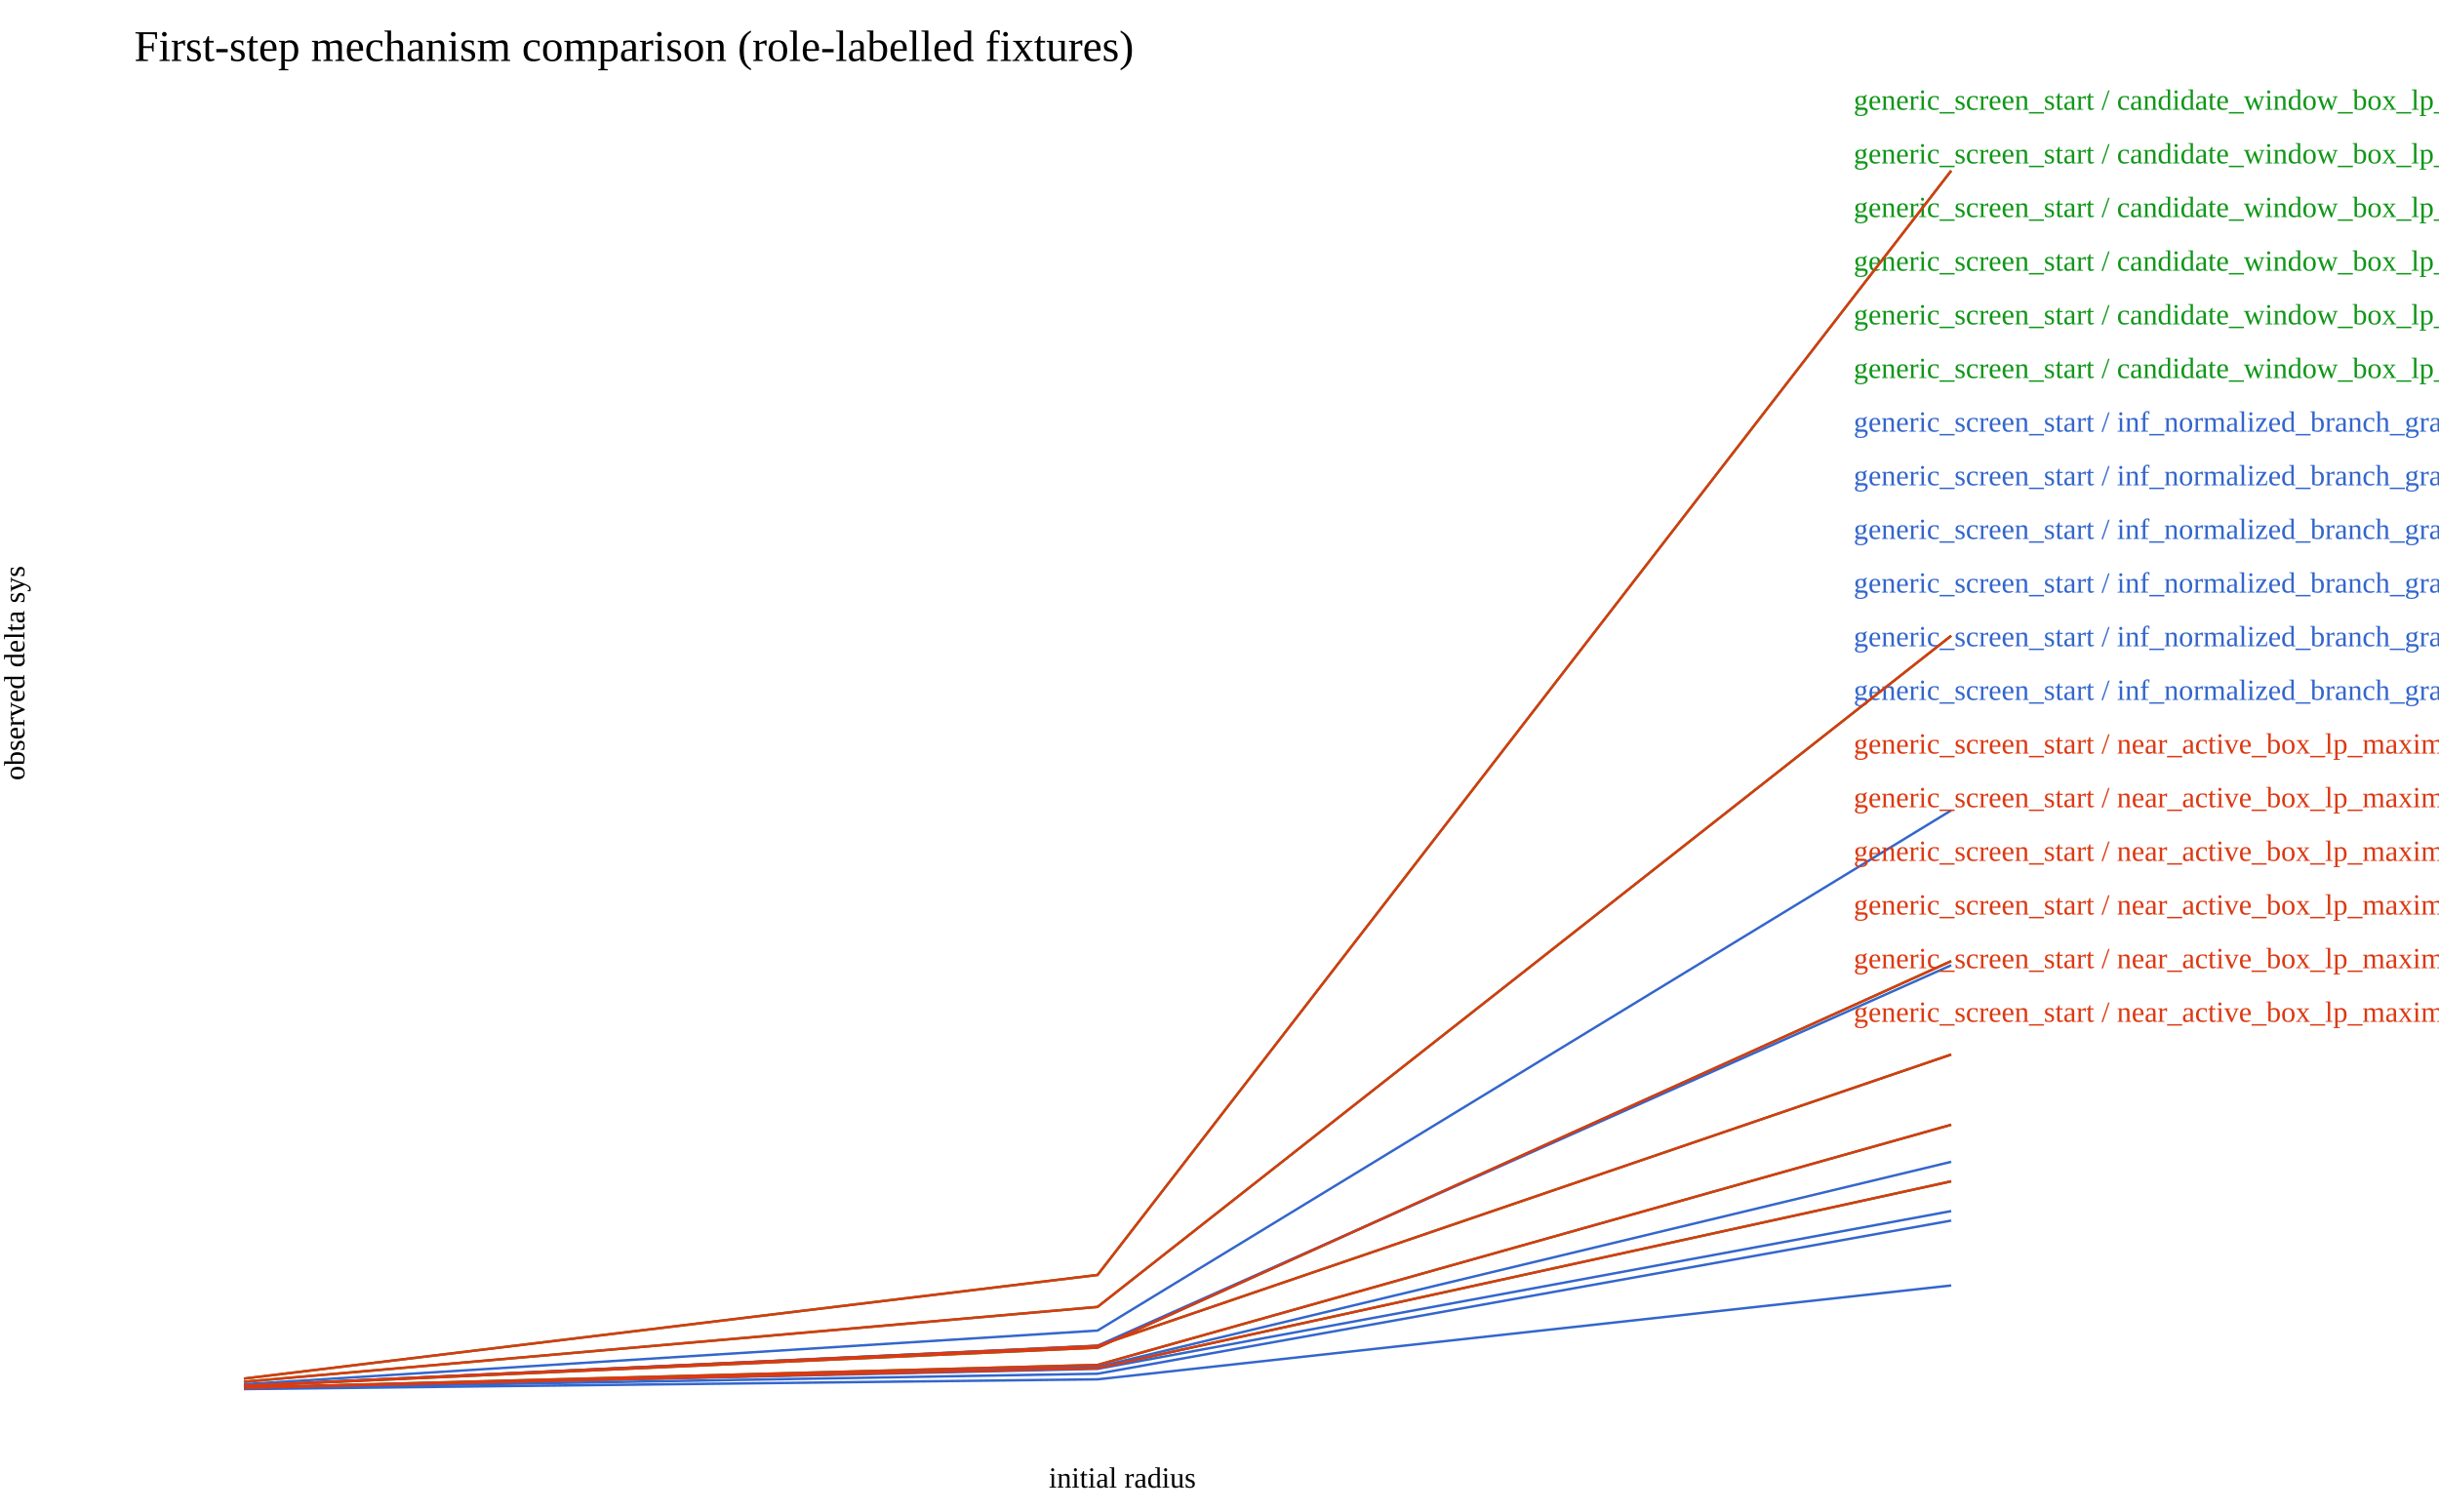
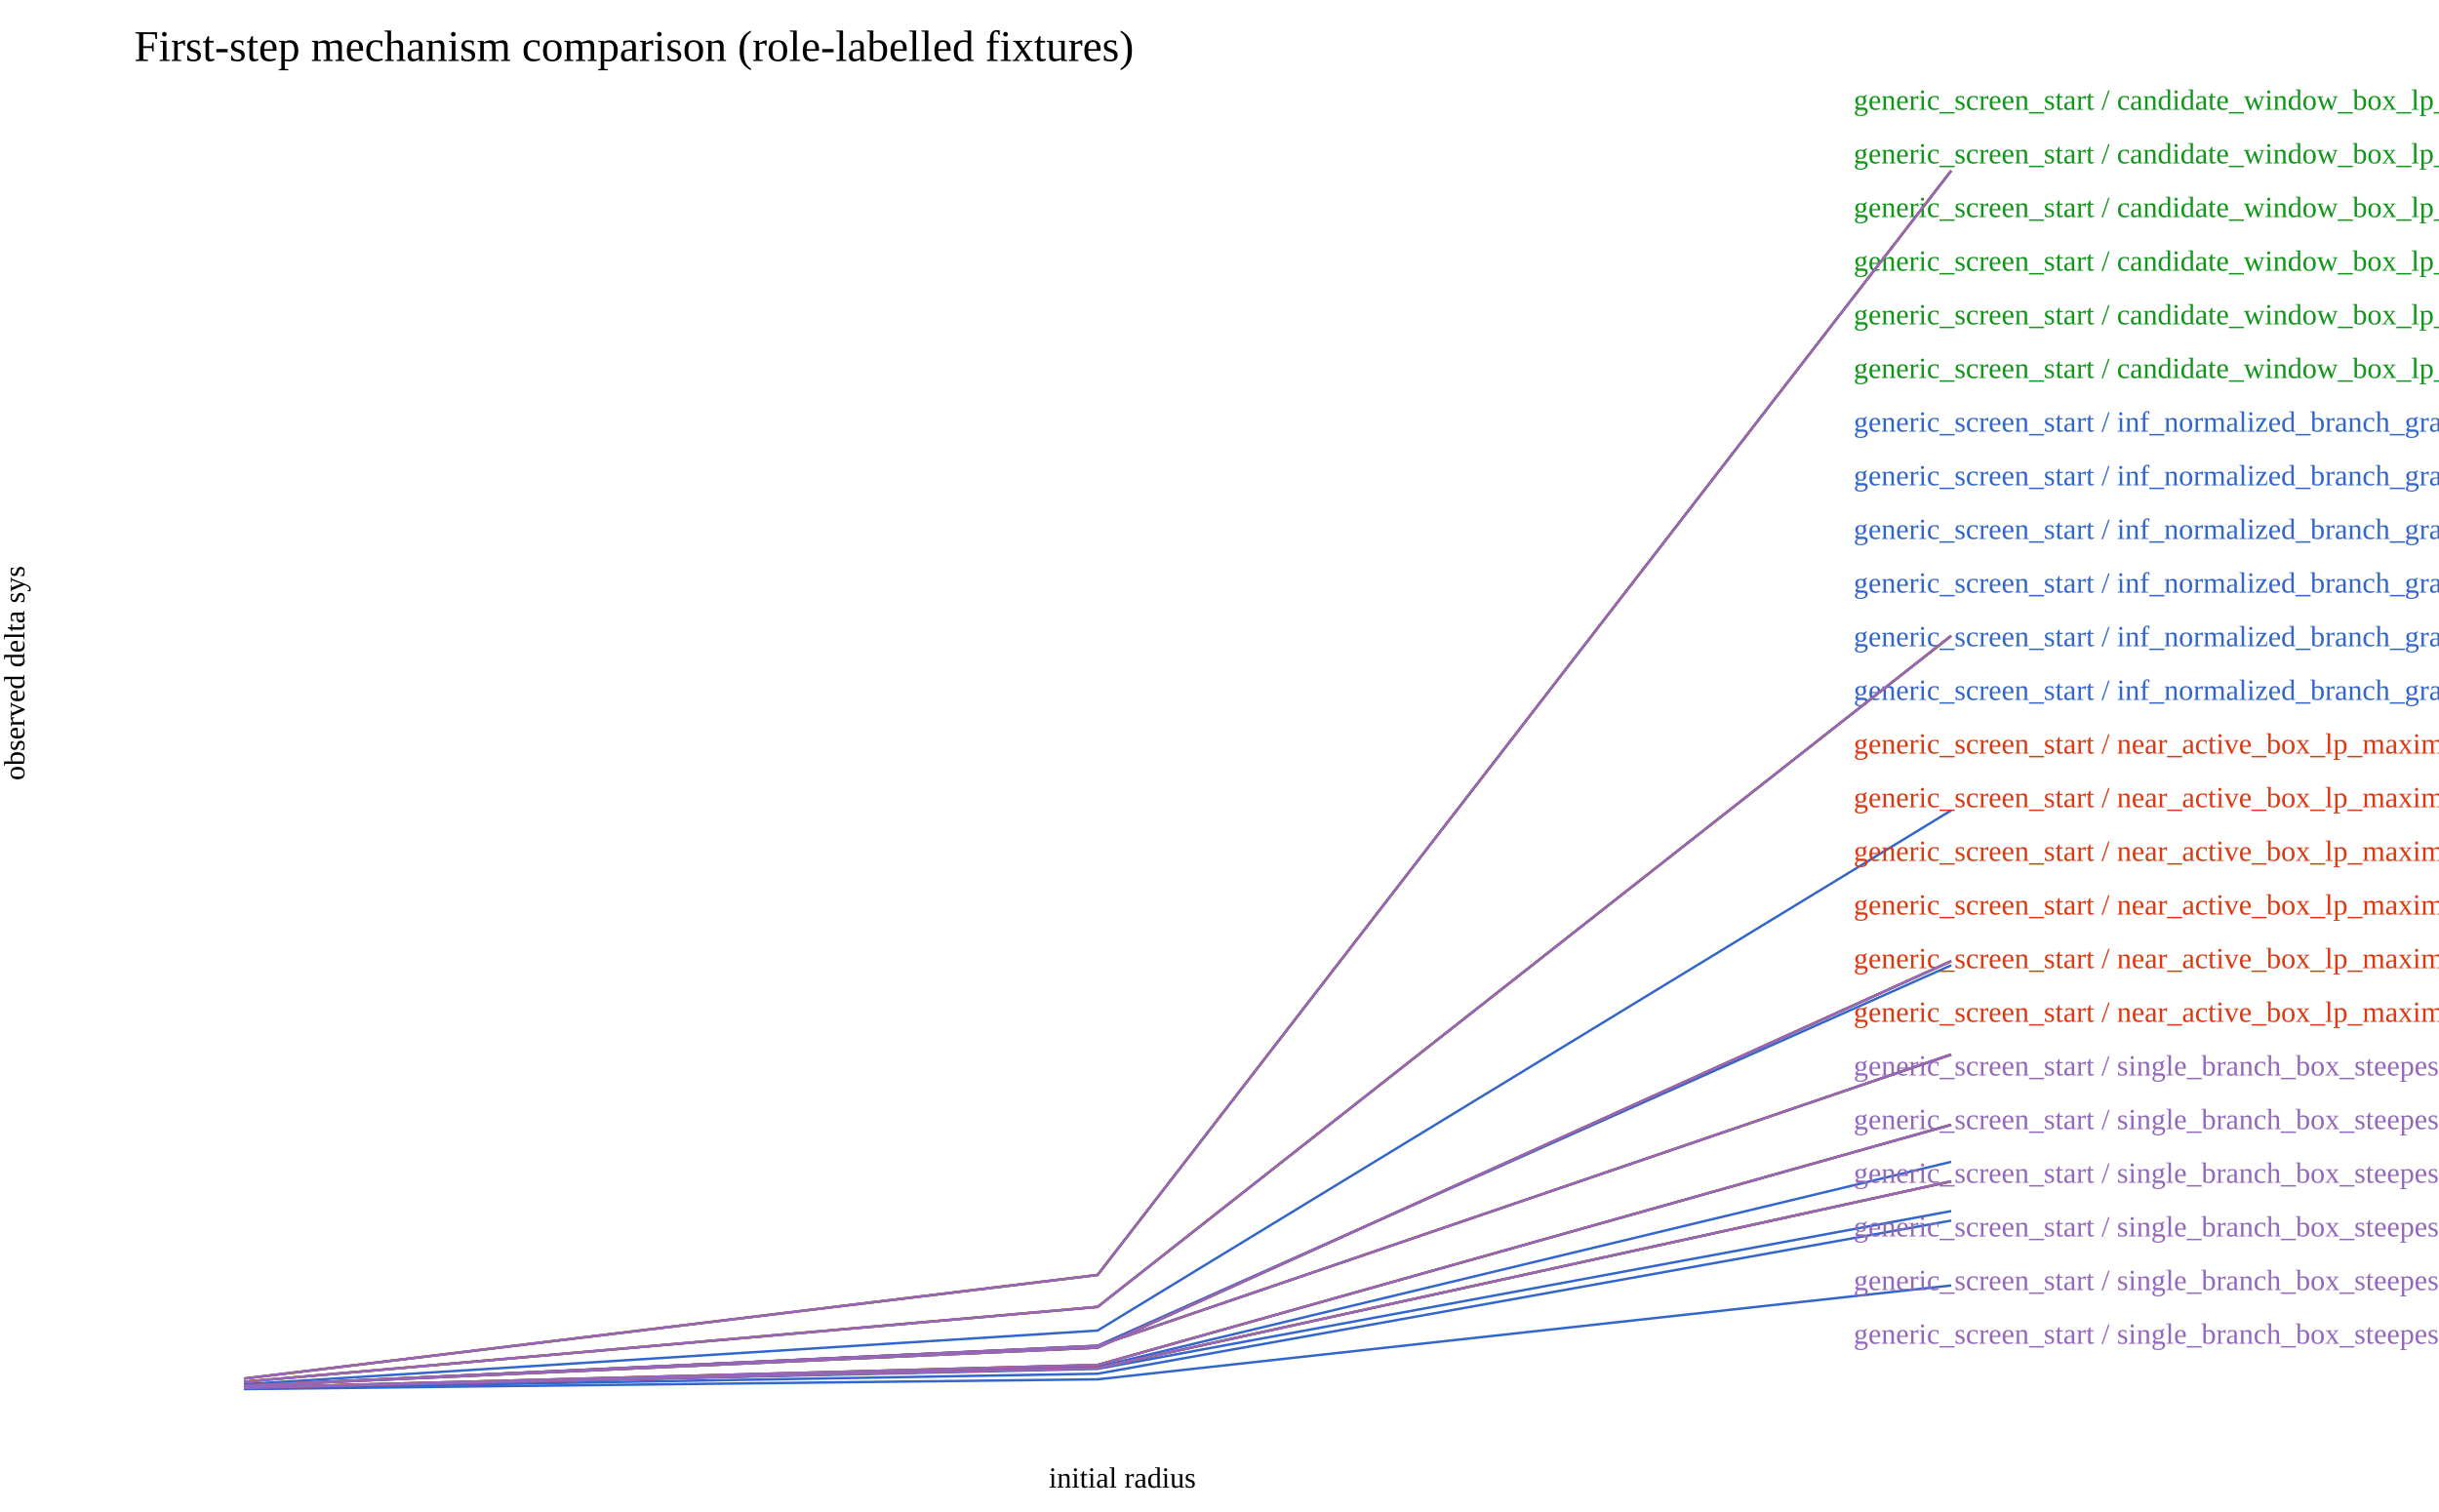
<svg xmlns="http://www.w3.org/2000/svg" width="1000" height="620">
  <rect width="100%" height="100%" fill="white" />
  <text x="55" y="25" font-size="18">First-step mechanism comparison (role-labelled fixtures)</text>
  <text x="430" y="610">initial radius</text>
  <text x="10" y="320" transform="rotate(-90 10,320)">observed delta sys</text>
  <polyline fill="none" stroke="#109618" points="100.0,569.1 450.0,561.0 800.0,484.4" />
  <text x="760" y="45" fill="#109618">generic_screen_start / candidate_window_box_lp_maximin</text>
  <polyline fill="none" stroke="#109618" points="100.0,566.6 450.0,535.9 800.0,260.7" />
  <text x="760" y="67" fill="#109618">generic_screen_start / candidate_window_box_lp_maximin</text>
  <polyline fill="none" stroke="#109618" points="100.0,568.2 450.0,551.9 800.0,432.4" />
  <text x="760" y="89" fill="#109618">generic_screen_start / candidate_window_box_lp_maximin</text>
  <polyline fill="none" stroke="#109618" points="100.0,569.0 450.0,559.7 800.0,461.2" />
  <text x="760" y="111" fill="#109618">generic_screen_start / candidate_window_box_lp_maximin</text>
  <polyline fill="none" stroke="#109618" points="100.0,568.3 450.0,552.6 800.0,394.1" />
  <text x="760" y="133" fill="#109618">generic_screen_start / candidate_window_box_lp_maximin</text>
  <polyline fill="none" stroke="#109618" points="100.0,565.3 450.0,522.8 800.0,70.0" />
  <text x="760" y="155" fill="#109618">generic_screen_start / candidate_window_box_lp_maximin</text>
  <polyline fill="none" stroke="#3366cc" points="100.0,569.6 450.0,565.6 800.0,527.1" />
  <text x="760" y="177" fill="#3366cc">generic_screen_start / inf_normalized_branch_gradient</text>
  <polyline fill="none" stroke="#3366cc" points="100.0,568.2 450.0,551.8 800.0,395.8" />
  <text x="760" y="199" fill="#3366cc">generic_screen_start / inf_normalized_branch_gradient</text>
  <polyline fill="none" stroke="#3366cc" points="100.0,569.1 450.0,561.3 800.0,496.6" />
  <text x="760" y="221" fill="#3366cc">generic_screen_start / inf_normalized_branch_gradient</text>
  <polyline fill="none" stroke="#3366cc" points="100.0,569.3 450.0,563.3 800.0,500.5" />
  <text x="760" y="243" fill="#3366cc">generic_screen_start / inf_normalized_branch_gradient</text>
  <polyline fill="none" stroke="#3366cc" points="100.0,569.0 450.0,560.5 800.0,476.4" />
  <text x="760" y="265" fill="#3366cc">generic_screen_start / inf_normalized_branch_gradient</text>
  <polyline fill="none" stroke="#3366cc" points="100.0,567.6 450.0,545.6 800.0,332.3" />
  <text x="760" y="287" fill="#3366cc">generic_screen_start / inf_normalized_branch_gradient</text>
  <polyline fill="none" stroke="#dc3912" points="100.0,569.1 450.0,561.0 800.0,484.4" />
  <text x="760" y="309" fill="#dc3912">generic_screen_start / near_active_box_lp_maximin</text>
  <polyline fill="none" stroke="#dc3912" points="100.0,566.6 450.0,535.9 800.0,260.7" />
  <text x="760" y="331" fill="#dc3912">generic_screen_start / near_active_box_lp_maximin</text>
  <polyline fill="none" stroke="#dc3912" points="100.0,568.2 450.0,551.9 800.0,432.4" />
  <text x="760" y="353" fill="#dc3912">generic_screen_start / near_active_box_lp_maximin</text>
  <polyline fill="none" stroke="#dc3912" points="100.0,569.0 450.0,559.7 800.0,461.2" />
  <text x="760" y="375" fill="#dc3912">generic_screen_start / near_active_box_lp_maximin</text>
  <polyline fill="none" stroke="#dc3912" points="100.0,568.3 450.0,552.6 800.0,394.1" />
  <text x="760" y="397" fill="#dc3912">generic_screen_start / near_active_box_lp_maximin</text>
  <polyline fill="none" stroke="#dc3912" points="100.0,565.3 450.0,522.8 800.0,70.0" />
  <text x="760" y="419" fill="#dc3912">generic_screen_start / near_active_box_lp_maximin</text>
+   <polyline fill="none" stroke="#9467bd" points="100.0,569.1 450.0,561.0 800.0,484.4" />
+   <text x="760" y="441" fill="#9467bd">generic_screen_start / single_branch_box_steepest</text>
+   <polyline fill="none" stroke="#9467bd" points="100.0,566.6 450.0,535.9 800.0,260.7" />
+   <text x="760" y="463" fill="#9467bd">generic_screen_start / single_branch_box_steepest</text>
+   <polyline fill="none" stroke="#9467bd" points="100.0,568.2 450.0,551.9 800.0,432.4" />
+   <text x="760" y="485" fill="#9467bd">generic_screen_start / single_branch_box_steepest</text>
+   <polyline fill="none" stroke="#9467bd" points="100.0,569.0 450.0,559.7 800.0,461.2" />
+   <text x="760" y="507" fill="#9467bd">generic_screen_start / single_branch_box_steepest</text>
+   <polyline fill="none" stroke="#9467bd" points="100.0,568.3 450.0,552.6 800.0,394.1" />
+   <text x="760" y="529" fill="#9467bd">generic_screen_start / single_branch_box_steepest</text>
+   <polyline fill="none" stroke="#9467bd" points="100.0,565.3 450.0,522.8 800.0,70.0" />
+   <text x="760" y="551" fill="#9467bd">generic_screen_start / single_branch_box_steepest</text>
</svg>
